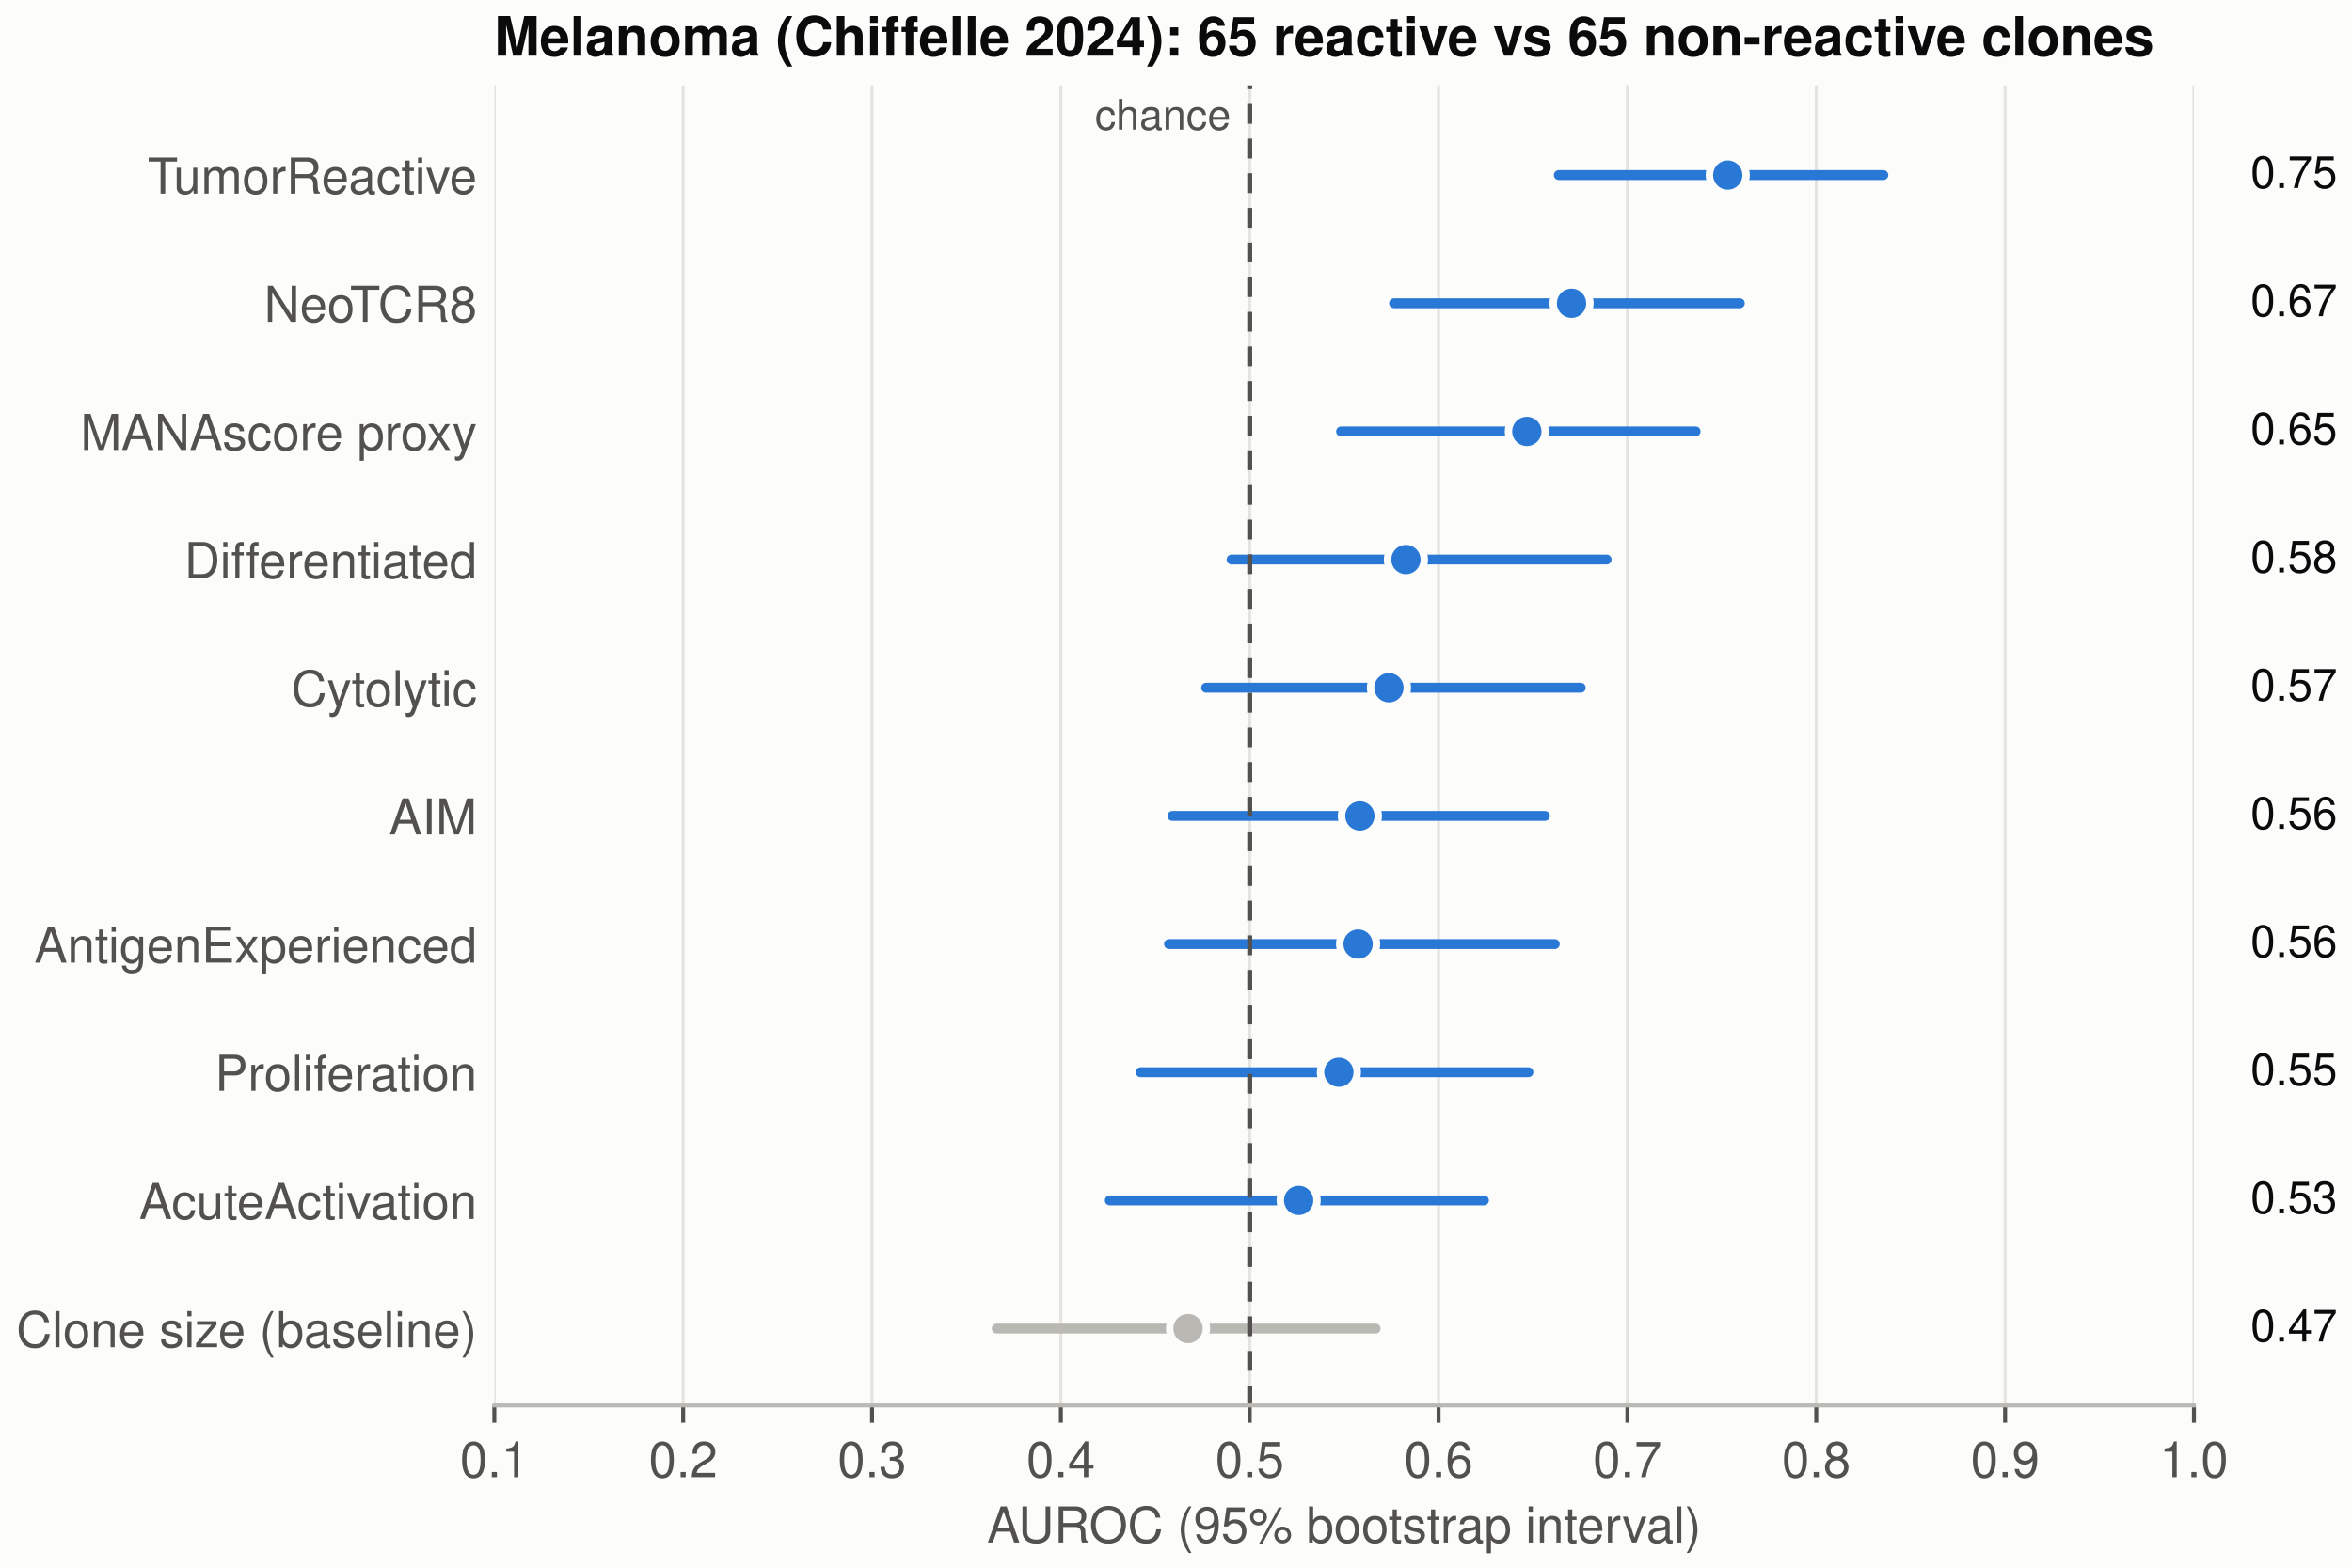
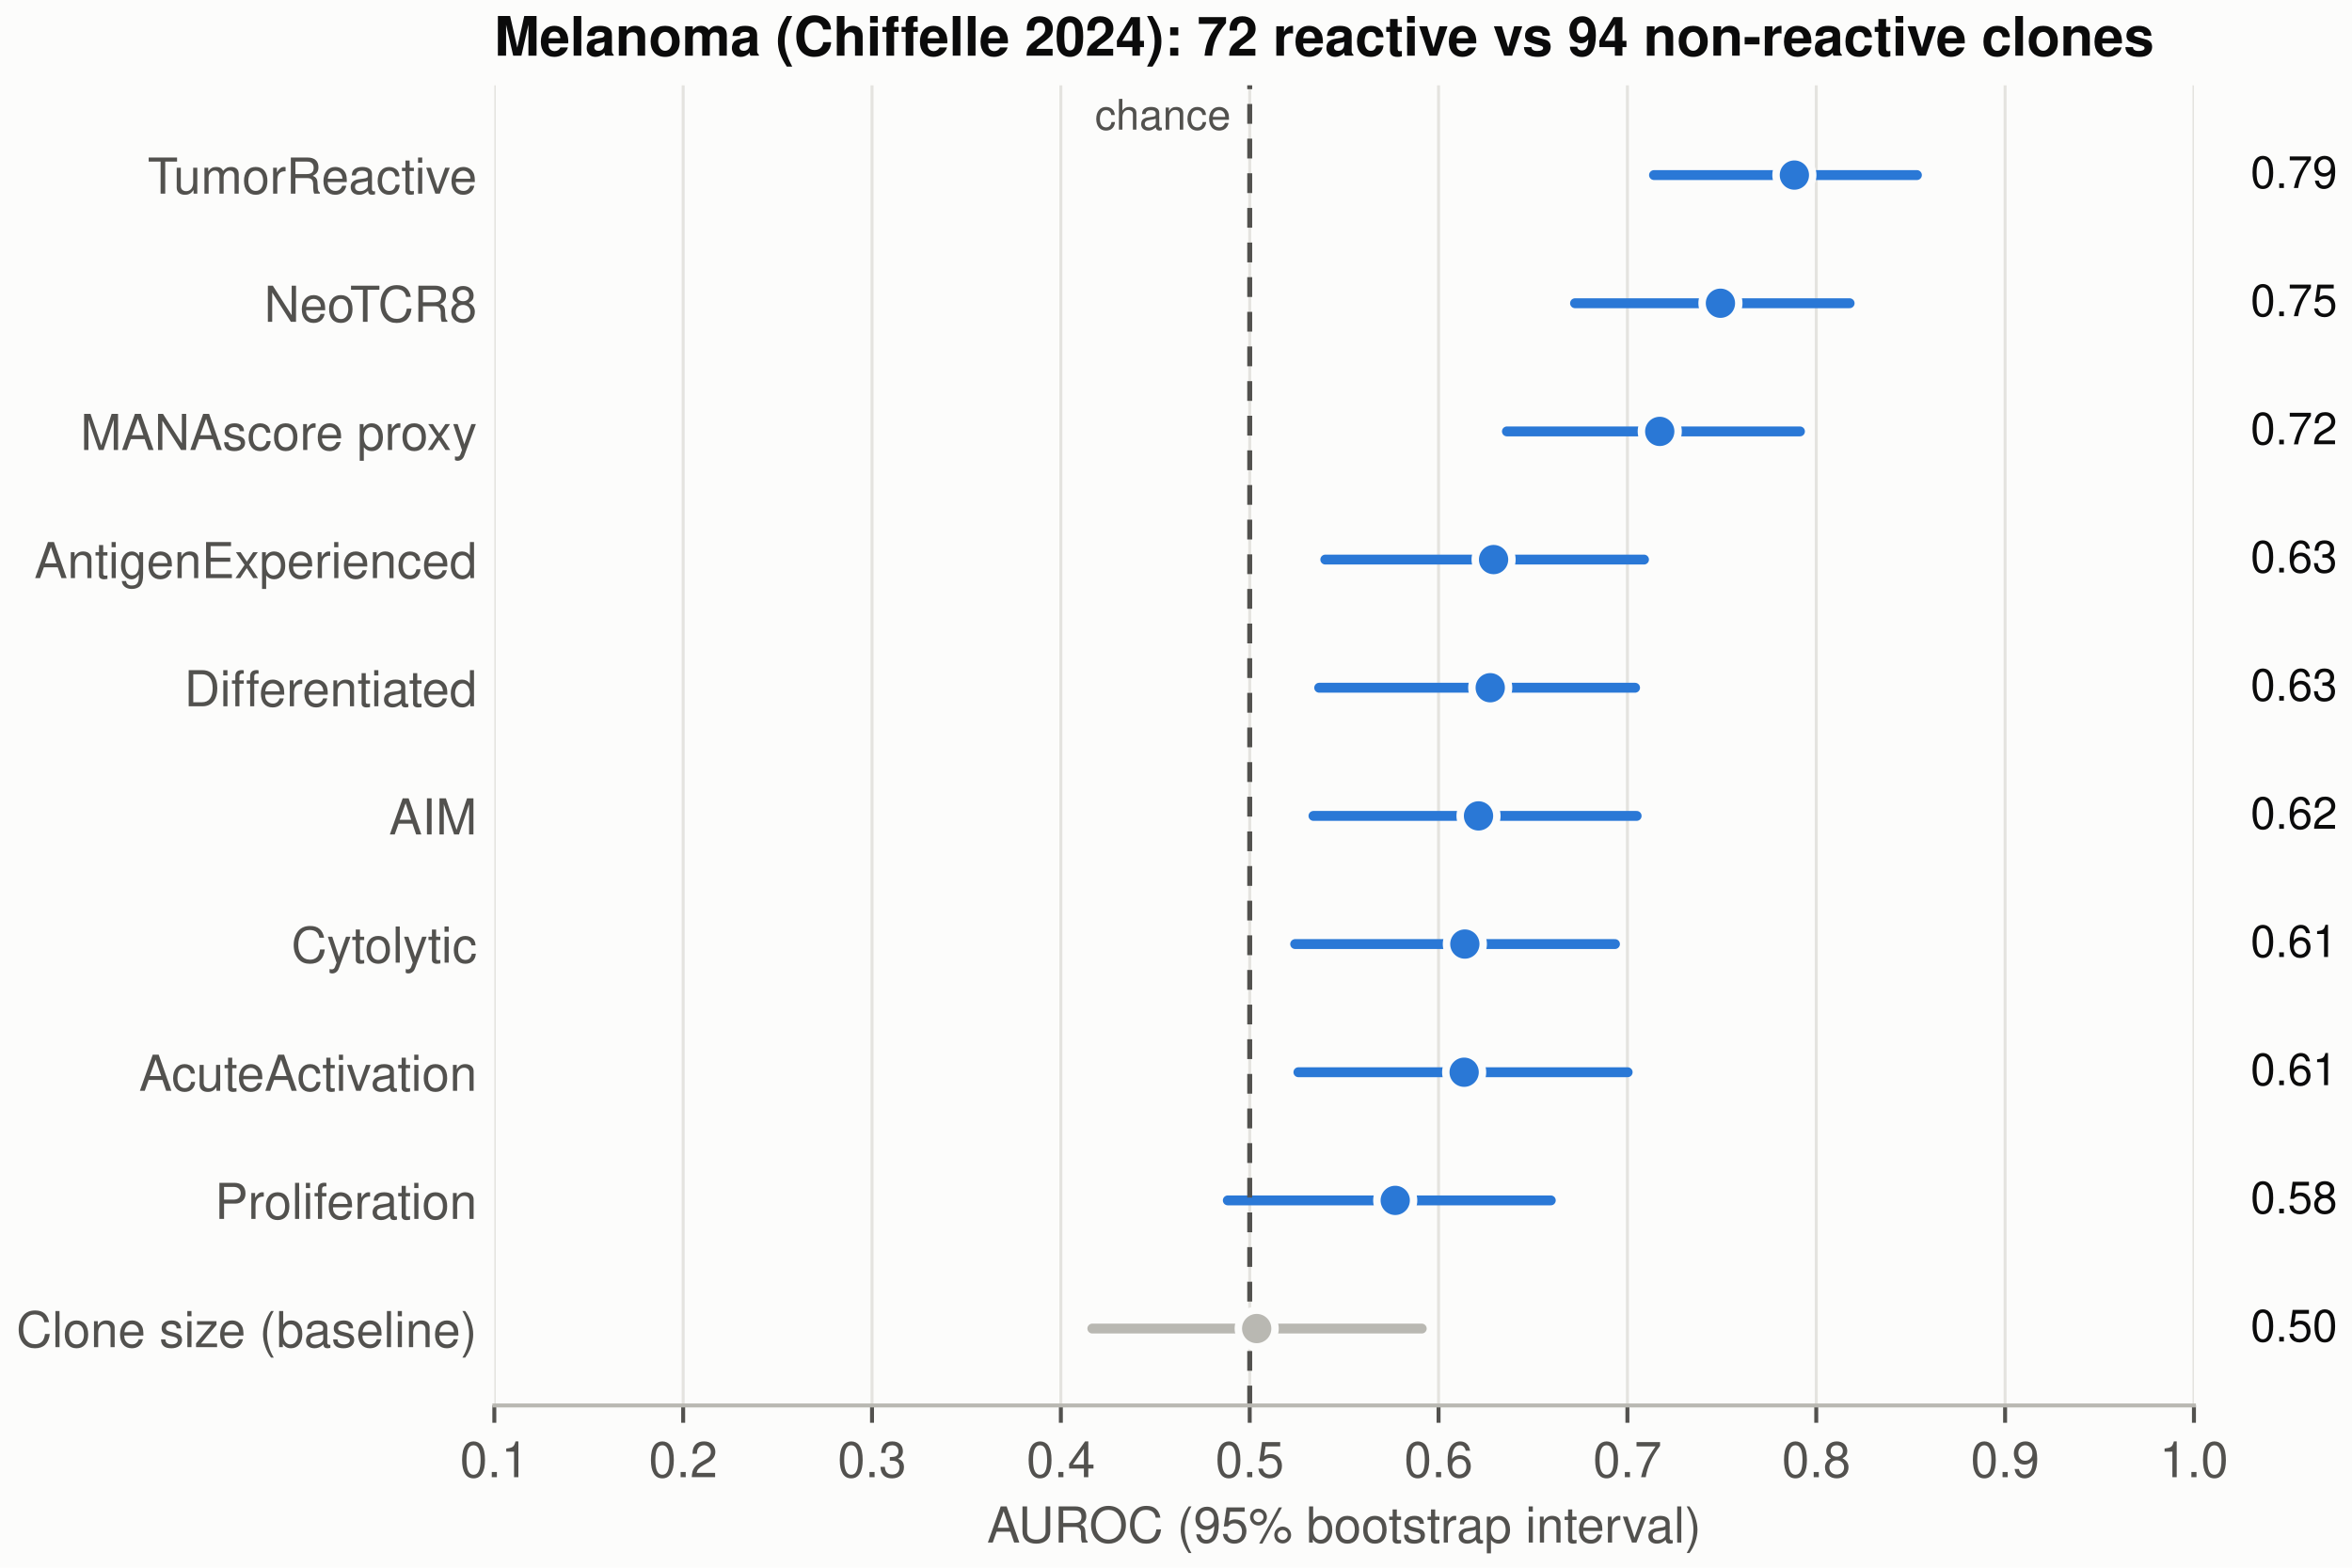
<svg xmlns="http://www.w3.org/2000/svg" xmlns:xlink="http://www.w3.org/1999/xlink" width="475.2pt" height="316.8pt" viewBox="0 0 475.2 316.8" version="1.1">
  <defs>
    <style type="text/css">*{stroke-linejoin: round; stroke-linecap: butt}</style>
  </defs>
  <g id="figure_1">
    <g id="patch_1">
      <path d="M 0 316.8  L 475.2 316.8  L 475.2 0  L 0 0  z " style="fill: #fcfcfb" />
    </g>
    <g id="axes_1">
      <g id="patch_2">
        <path d="M 99.874 284.016  L 443.267 284.016  L 443.267 17.25  L 99.874 17.25  z " style="fill: #fcfcfb" />
      </g>
      <g id="matplotlib.axis_1">
        <g id="xtick_1">
          <g id="line2d_1">
            <path d="M 99.874 284.016  L 99.874 17.25  " clip-path="url(#pa9299b825c)" style="fill: none; stroke: #e4e3df; stroke-width: 0.6; stroke-linecap: square" />
          </g>
          <g id="line2d_2">
            <defs>
              <path id="mc6937c2ae9" d="M 0 0  L 0 3.5  " style="stroke: #52514e; stroke-width: 0.8" />
            </defs>
            <g>
              <use xlink:href="#mc6937c2ae9" x="99.874" y="284.016" style="fill: #52514e; stroke: #52514e; stroke-width: 0.8" />
            </g>
          </g>
          <g id="text_1">
            <text style="font-size: 10px; font-family: 'Helvetica', 'Arial', 'DejaVu Sans'; text-anchor: middle; fill: #52514e" x="99.874" y="298.516" transform="rotate(-0 99.87368 298.5162)">0.1</text>
          </g>
        </g>
        <g id="xtick_2">
          <g id="line2d_3">
            <path d="M 138.028 284.016  L 138.028 17.25  " clip-path="url(#pa9299b825c)" style="fill: none; stroke: #e4e3df; stroke-width: 0.6; stroke-linecap: square" />
          </g>
          <g id="line2d_4">
            <g>
              <use xlink:href="#mc6937c2ae9" x="138.028" y="284.016" style="fill: #52514e; stroke: #52514e; stroke-width: 0.8" />
            </g>
          </g>
          <g id="text_2">
            <text style="font-size: 10px; font-family: 'Helvetica', 'Arial', 'DejaVu Sans'; text-anchor: middle; fill: #52514e" x="138.028" y="298.516" transform="rotate(-0 138.0285 298.5162)">0.2</text>
          </g>
        </g>
        <g id="xtick_3">
          <g id="line2d_5">
            <path d="M 176.183 284.016  L 176.183 17.25  " clip-path="url(#pa9299b825c)" style="fill: none; stroke: #e4e3df; stroke-width: 0.6; stroke-linecap: square" />
          </g>
          <g id="line2d_6">
            <g>
              <use xlink:href="#mc6937c2ae9" x="176.183" y="284.016" style="fill: #52514e; stroke: #52514e; stroke-width: 0.8" />
            </g>
          </g>
          <g id="text_3">
            <text style="font-size: 10px; font-family: 'Helvetica', 'Arial', 'DejaVu Sans'; text-anchor: middle; fill: #52514e" x="176.183" y="298.516" transform="rotate(-0 176.1833 298.5162)">0.3</text>
          </g>
        </g>
        <g id="xtick_4">
          <g id="line2d_7">
            <path d="M 214.338 284.016  L 214.338 17.25  " clip-path="url(#pa9299b825c)" style="fill: none; stroke: #e4e3df; stroke-width: 0.6; stroke-linecap: square" />
          </g>
          <g id="line2d_8">
            <g>
              <use xlink:href="#mc6937c2ae9" x="214.338" y="284.016" style="fill: #52514e; stroke: #52514e; stroke-width: 0.8" />
            </g>
          </g>
          <g id="text_4">
            <text style="font-size: 10px; font-family: 'Helvetica', 'Arial', 'DejaVu Sans'; text-anchor: middle; fill: #52514e" x="214.338" y="298.516" transform="rotate(-0 214.3381 298.5162)">0.4</text>
          </g>
        </g>
        <g id="xtick_5">
          <g id="line2d_9">
            <path d="M 252.493 284.016  L 252.493 17.25  " clip-path="url(#pa9299b825c)" style="fill: none; stroke: #e4e3df; stroke-width: 0.6; stroke-linecap: square" />
          </g>
          <g id="line2d_10">
            <g>
              <use xlink:href="#mc6937c2ae9" x="252.493" y="284.016" style="fill: #52514e; stroke: #52514e; stroke-width: 0.8" />
            </g>
          </g>
          <g id="text_5">
            <text style="font-size: 10px; font-family: 'Helvetica', 'Arial', 'DejaVu Sans'; text-anchor: middle; fill: #52514e" x="252.493" y="298.516" transform="rotate(-0 252.493 298.5162)">0.5</text>
          </g>
        </g>
        <g id="xtick_6">
          <g id="line2d_11">
            <path d="M 290.648 284.016  L 290.648 17.25  " clip-path="url(#pa9299b825c)" style="fill: none; stroke: #e4e3df; stroke-width: 0.6; stroke-linecap: square" />
          </g>
          <g id="line2d_12">
            <g>
              <use xlink:href="#mc6937c2ae9" x="290.648" y="284.016" style="fill: #52514e; stroke: #52514e; stroke-width: 0.8" />
            </g>
          </g>
          <g id="text_6">
            <text style="font-size: 10px; font-family: 'Helvetica', 'Arial', 'DejaVu Sans'; text-anchor: middle; fill: #52514e" x="290.648" y="298.516" transform="rotate(-0 290.6478 298.5162)">0.6</text>
          </g>
        </g>
        <g id="xtick_7">
          <g id="line2d_13">
            <path d="M 328.803 284.016  L 328.803 17.25  " clip-path="url(#pa9299b825c)" style="fill: none; stroke: #e4e3df; stroke-width: 0.6; stroke-linecap: square" />
          </g>
          <g id="line2d_14">
            <g>
              <use xlink:href="#mc6937c2ae9" x="328.803" y="284.016" style="fill: #52514e; stroke: #52514e; stroke-width: 0.8" />
            </g>
          </g>
          <g id="text_7">
            <text style="font-size: 10px; font-family: 'Helvetica', 'Arial', 'DejaVu Sans'; text-anchor: middle; fill: #52514e" x="328.803" y="298.516" transform="rotate(-0 328.8026 298.5162)">0.7</text>
          </g>
        </g>
        <g id="xtick_8">
          <g id="line2d_15">
            <path d="M 366.957 284.016  L 366.957 17.25  " clip-path="url(#pa9299b825c)" style="fill: none; stroke: #e4e3df; stroke-width: 0.6; stroke-linecap: square" />
          </g>
          <g id="line2d_16">
            <g>
              <use xlink:href="#mc6937c2ae9" x="366.957" y="284.016" style="fill: #52514e; stroke: #52514e; stroke-width: 0.8" />
            </g>
          </g>
          <g id="text_8">
            <text style="font-size: 10px; font-family: 'Helvetica', 'Arial', 'DejaVu Sans'; text-anchor: middle; fill: #52514e" x="366.957" y="298.516" transform="rotate(-0 366.9574 298.5162)">0.8</text>
          </g>
        </g>
        <g id="xtick_9">
          <g id="line2d_17">
            <path d="M 405.112 284.016  L 405.112 17.25  " clip-path="url(#pa9299b825c)" style="fill: none; stroke: #e4e3df; stroke-width: 0.6; stroke-linecap: square" />
          </g>
          <g id="line2d_18">
            <g>
              <use xlink:href="#mc6937c2ae9" x="405.112" y="284.016" style="fill: #52514e; stroke: #52514e; stroke-width: 0.8" />
            </g>
          </g>
          <g id="text_9">
            <text style="font-size: 10px; font-family: 'Helvetica', 'Arial', 'DejaVu Sans'; text-anchor: middle; fill: #52514e" x="405.112" y="298.516" transform="rotate(-0 405.1123 298.5162)">0.9</text>
          </g>
        </g>
        <g id="xtick_10">
          <g id="line2d_19">
            <path d="M 443.267 284.016  L 443.267 17.25  " clip-path="url(#pa9299b825c)" style="fill: none; stroke: #e4e3df; stroke-width: 0.6; stroke-linecap: square" />
          </g>
          <g id="line2d_20">
            <g>
              <use xlink:href="#mc6937c2ae9" x="443.267" y="284.016" style="fill: #52514e; stroke: #52514e; stroke-width: 0.8" />
            </g>
          </g>
          <g id="text_10">
            <text style="font-size: 10px; font-family: 'Helvetica', 'Arial', 'DejaVu Sans'; text-anchor: middle; fill: #52514e" x="443.267" y="298.516" transform="rotate(-0 443.2671 298.5162)">1.0</text>
          </g>
        </g>
        <g id="text_11">
          <text style="font-size: 10px; font-family: 'Helvetica', 'Arial', 'DejaVu Sans'; text-anchor: middle; fill: #52514e" x="271.57" y="311.715" transform="rotate(-0 271.5704 311.7154)">AUROC (95% bootstrap interval)</text>
        </g>
      </g>
      <g id="matplotlib.axis_2">
        <g id="ytick_1">
          <g id="line2d_21" />
          <g id="text_12">
            <text style="font-size: 10px; font-family: 'Helvetica', 'Arial', 'DejaVu Sans'; text-anchor: end; fill: #52514e" x="96.374" y="272.226" transform="rotate(-0 96.37368 272.2264)">Clone size (baseline)</text>
          </g>
        </g>
        <g id="ytick_2">
          <g id="line2d_22" />
          <g id="text_13">
-             <text style="font-size: 10px; font-family: 'Helvetica', 'Arial', 'DejaVu Sans'; text-anchor: end; fill: #52514e" x="96.374" y="246.327" transform="rotate(-0 96.37368 246.3268)">AcuteActivation</text>
+             <text style="font-size: 10px; font-family: 'Helvetica', 'Arial', 'DejaVu Sans'; text-anchor: end; fill: #52514e" x="96.374" y="246.327" transform="rotate(-0 96.37368 246.3268)">Proliferation</text>
          </g>
        </g>
        <g id="ytick_3">
          <g id="line2d_23" />
          <g id="text_14">
-             <text style="font-size: 10px; font-family: 'Helvetica', 'Arial', 'DejaVu Sans'; text-anchor: end; fill: #52514e" x="96.374" y="220.427" transform="rotate(-0 96.37368 220.4272)">Proliferation</text>
+             <text style="font-size: 10px; font-family: 'Helvetica', 'Arial', 'DejaVu Sans'; text-anchor: end; fill: #52514e" x="96.374" y="220.427" transform="rotate(-0 96.37368 220.4272)">AcuteActivation</text>
          </g>
        </g>
        <g id="ytick_4">
          <g id="line2d_24" />
          <g id="text_15">
-             <text style="font-size: 10px; font-family: 'Helvetica', 'Arial', 'DejaVu Sans'; text-anchor: end; fill: #52514e" x="96.374" y="194.528" transform="rotate(-0 96.37368 194.5276)">AntigenExperienced</text>
+             <text style="font-size: 10px; font-family: 'Helvetica', 'Arial', 'DejaVu Sans'; text-anchor: end; fill: #52514e" x="96.374" y="194.528" transform="rotate(-0 96.37368 194.5276)">Cytolytic</text>
          </g>
        </g>
        <g id="ytick_5">
          <g id="line2d_25" />
          <g id="text_16">
            <text style="font-size: 10px; font-family: 'Helvetica', 'Arial', 'DejaVu Sans'; text-anchor: end; fill: #52514e" x="96.374" y="168.628" transform="rotate(-0 96.37368 168.628)">AIM</text>
          </g>
        </g>
        <g id="ytick_6">
          <g id="line2d_26" />
          <g id="text_17">
-             <text style="font-size: 10px; font-family: 'Helvetica', 'Arial', 'DejaVu Sans'; text-anchor: end; fill: #52514e" x="96.374" y="142.728" transform="rotate(-0 96.37368 142.7284)">Cytolytic</text>
+             <text style="font-size: 10px; font-family: 'Helvetica', 'Arial', 'DejaVu Sans'; text-anchor: end; fill: #52514e" x="96.374" y="142.728" transform="rotate(-0 96.37368 142.7284)">Differentiated</text>
          </g>
        </g>
        <g id="ytick_7">
          <g id="line2d_27" />
          <g id="text_18">
-             <text style="font-size: 10px; font-family: 'Helvetica', 'Arial', 'DejaVu Sans'; text-anchor: end; fill: #52514e" x="96.374" y="116.829" transform="rotate(-0 96.37368 116.8288)">Differentiated</text>
+             <text style="font-size: 10px; font-family: 'Helvetica', 'Arial', 'DejaVu Sans'; text-anchor: end; fill: #52514e" x="96.374" y="116.829" transform="rotate(-0 96.37368 116.8288)">AntigenExperienced</text>
          </g>
        </g>
        <g id="ytick_8">
          <g id="line2d_28" />
          <g id="text_19">
            <text style="font-size: 10px; font-family: 'Helvetica', 'Arial', 'DejaVu Sans'; text-anchor: end; fill: #52514e" x="96.374" y="90.929" transform="rotate(-0 96.37368 90.92917)">MANAscore proxy</text>
          </g>
        </g>
        <g id="ytick_9">
          <g id="line2d_29" />
          <g id="text_20">
            <text style="font-size: 10px; font-family: 'Helvetica', 'Arial', 'DejaVu Sans'; text-anchor: end; fill: #52514e" x="96.374" y="65.03" transform="rotate(-0 96.37368 65.02957)">NeoTCR8</text>
          </g>
        </g>
        <g id="ytick_10">
          <g id="line2d_30" />
          <g id="text_21">
            <text style="font-size: 10px; font-family: 'Helvetica', 'Arial', 'DejaVu Sans'; text-anchor: end; fill: #52514e" x="96.374" y="39.13" transform="rotate(-0 96.37368 39.12996)">TumorReactive</text>
          </g>
        </g>
      </g>
      <g id="line2d_31">
-         <path d="M 201.376 268.476  L 277.925 268.476  " clip-path="url(#pa9299b825c)" style="fill: none; stroke: #b9b8b2; stroke-width: 2; stroke-linecap: round" />
+         <path d="M 220.697 268.476  L 287.248 268.476  " clip-path="url(#pa9299b825c)" style="fill: none; stroke: #b9b8b2; stroke-width: 2; stroke-linecap: round" />
      </g>
      <g id="line2d_32">
-         <path d="M 224.225 242.577  L 299.816 242.577  " clip-path="url(#pa9299b825c)" style="fill: none; stroke: #2a78d6; stroke-width: 2; stroke-linecap: round" />
+         <path d="M 248.066 242.577  L 313.323 242.577  " clip-path="url(#pa9299b825c)" style="fill: none; stroke: #2a78d6; stroke-width: 2; stroke-linecap: round" />
      </g>
      <g id="line2d_33">
-         <path d="M 230.455 216.677  L 308.802 216.677  " clip-path="url(#pa9299b825c)" style="fill: none; stroke: #2a78d6; stroke-width: 2; stroke-linecap: round" />
+         <path d="M 262.33 216.677  L 328.853 216.677  " clip-path="url(#pa9299b825c)" style="fill: none; stroke: #2a78d6; stroke-width: 2; stroke-linecap: round" />
      </g>
      <g id="line2d_34">
-         <path d="M 236.193 190.778  L 314.128 190.778  " clip-path="url(#pa9299b825c)" style="fill: none; stroke: #2a78d6; stroke-width: 2; stroke-linecap: round" />
+         <path d="M 261.677 190.778  L 326.29 190.778  " clip-path="url(#pa9299b825c)" style="fill: none; stroke: #2a78d6; stroke-width: 2; stroke-linecap: round" />
      </g>
      <g id="line2d_35">
-         <path d="M 236.863 164.878  L 312.143 164.878  " clip-path="url(#pa9299b825c)" style="fill: none; stroke: #2a78d6; stroke-width: 2; stroke-linecap: round" />
+         <path d="M 265.375 164.878  L 330.667 164.878  " clip-path="url(#pa9299b825c)" style="fill: none; stroke: #2a78d6; stroke-width: 2; stroke-linecap: round" />
      </g>
      <g id="line2d_36">
-         <path d="M 243.683 138.978  L 319.372 138.978  " clip-path="url(#pa9299b825c)" style="fill: none; stroke: #2a78d6; stroke-width: 2; stroke-linecap: round" />
+         <path d="M 266.529 138.978  L 330.35 138.978  " clip-path="url(#pa9299b825c)" style="fill: none; stroke: #2a78d6; stroke-width: 2; stroke-linecap: round" />
      </g>
      <g id="line2d_37">
-         <path d="M 248.831 113.079  L 324.603 113.079  " clip-path="url(#pa9299b825c)" style="fill: none; stroke: #2a78d6; stroke-width: 2; stroke-linecap: round" />
+         <path d="M 267.765 113.079  L 332.153 113.079  " clip-path="url(#pa9299b825c)" style="fill: none; stroke: #2a78d6; stroke-width: 2; stroke-linecap: round" />
      </g>
      <g id="line2d_38">
-         <path d="M 270.952 87.179  L 342.579 87.179  " clip-path="url(#pa9299b825c)" style="fill: none; stroke: #2a78d6; stroke-width: 2; stroke-linecap: round" />
+         <path d="M 304.459 87.179  L 363.665 87.179  " clip-path="url(#pa9299b825c)" style="fill: none; stroke: #2a78d6; stroke-width: 2; stroke-linecap: round" />
      </g>
      <g id="line2d_39">
-         <path d="M 281.659 61.28  L 351.517 61.28  " clip-path="url(#pa9299b825c)" style="fill: none; stroke: #2a78d6; stroke-width: 2; stroke-linecap: round" />
+         <path d="M 318.221 61.28  L 373.7 61.28  " clip-path="url(#pa9299b825c)" style="fill: none; stroke: #2a78d6; stroke-width: 2; stroke-linecap: round" />
      </g>
      <g id="line2d_40">
-         <path d="M 314.94 35.38  L 380.515 35.38  " clip-path="url(#pa9299b825c)" style="fill: none; stroke: #2a78d6; stroke-width: 2; stroke-linecap: round" />
+         <path d="M 334.177 35.38  L 387.296 35.38  " clip-path="url(#pa9299b825c)" style="fill: none; stroke: #2a78d6; stroke-width: 2; stroke-linecap: round" />
      </g>
      <g id="line2d_41">
        <path d="M 252.493 284.016  L 252.493 17.25  " clip-path="url(#pa9299b825c)" style="fill: none; stroke-dasharray: 4,3; stroke-dashoffset: 0; stroke: #52514e" />
      </g>
      <g id="patch_3">
        <path d="M 99.874 284.016  L 443.267 284.016  " style="fill: none; stroke: #b9b8b2; stroke-width: 0.8; stroke-linejoin: miter; stroke-linecap: square" />
      </g>
      <g id="PathCollection_1">
        <defs>
          <path id="mb91e3c3a3a" d="M 0 3.708  C 0.983 3.708 1.927 3.317 2.622 2.622  C 3.317 1.927 3.708 0.983 3.708 0  C 3.708 -0.983 3.317 -1.927 2.622 -2.622  C 1.927 -3.317 0.983 -3.708 0 -3.708  C -0.983 -3.708 -1.927 -3.317 -2.622 -2.622  C -3.317 -1.927 -3.708 -0.983 -3.708 0  C -3.708 0.983 -3.317 1.927 -2.622 2.622  C -1.927 3.317 -0.983 3.708 0 3.708  z " style="stroke: #fcfcfb; stroke-width: 1.5" />
        </defs>
        <g clip-path="url(#pa9299b825c)">
-           <use xlink:href="#mb91e3c3a3a" x="240.031" y="268.476" style="fill: #b9b8b2; stroke: #fcfcfb; stroke-width: 1.5" />
+           <use xlink:href="#mb91e3c3a3a" x="253.902" y="268.476" style="fill: #b9b8b2; stroke: #fcfcfb; stroke-width: 1.5" />
        </g>
      </g>
      <g id="text_22">
-         <text style="font-size: 9px; font-family: 'Helvetica', 'Arial', 'DejaVu Sans'; text-anchor: start; fill: #0b0b0b" x="454.714" y="271.087" transform="rotate(-0 454.7135 271.0868)">0.47</text>
+         <text style="font-size: 9px; font-family: 'Helvetica', 'Arial', 'DejaVu Sans'; text-anchor: start; fill: #0b0b0b" x="454.714" y="271.087" transform="rotate(-0 454.7135 271.0868)">0.50</text>
      </g>
      <g id="PathCollection_2">
        <defs>
          <path id="m8643592c82" d="M 0 3.708  C 0.983 3.708 1.927 3.317 2.622 2.622  C 3.317 1.927 3.708 0.983 3.708 0  C 3.708 -0.983 3.317 -1.927 2.622 -2.622  C 1.927 -3.317 0.983 -3.708 0 -3.708  C -0.983 -3.708 -1.927 -3.317 -2.622 -2.622  C -3.317 -1.927 -3.708 -0.983 -3.708 0  C -3.708 0.983 -3.317 1.927 -2.622 2.622  C -1.927 3.317 -0.983 3.708 0 3.708  z " style="stroke: #fcfcfb; stroke-width: 1.5" />
        </defs>
        <g clip-path="url(#pa9299b825c)">
-           <use xlink:href="#m8643592c82" x="262.382" y="242.577" style="fill: #2a78d6; stroke: #fcfcfb; stroke-width: 1.5" />
+           <use xlink:href="#m8643592c82" x="281.893" y="242.577" style="fill: #2a78d6; stroke: #fcfcfb; stroke-width: 1.5" />
        </g>
      </g>
      <g id="text_23">
-         <text style="font-size: 9px; font-family: 'Helvetica', 'Arial', 'DejaVu Sans'; text-anchor: start; fill: #0b0b0b" x="454.714" y="245.187" transform="rotate(-0 454.7135 245.1872)">0.53</text>
+         <text style="font-size: 9px; font-family: 'Helvetica', 'Arial', 'DejaVu Sans'; text-anchor: start; fill: #0b0b0b" x="454.714" y="245.187" transform="rotate(-0 454.7135 245.1872)">0.58</text>
      </g>
      <g id="PathCollection_3">
        <g clip-path="url(#pa9299b825c)">
-           <use xlink:href="#m8643592c82" x="270.509" y="216.677" style="fill: #2a78d6; stroke: #fcfcfb; stroke-width: 1.5" />
+           <use xlink:href="#m8643592c82" x="295.817" y="216.677" style="fill: #2a78d6; stroke: #fcfcfb; stroke-width: 1.5" />
        </g>
      </g>
      <g id="text_24">
-         <text style="font-size: 9px; font-family: 'Helvetica', 'Arial', 'DejaVu Sans'; text-anchor: start; fill: #0b0b0b" x="454.714" y="219.288" transform="rotate(-0 454.7135 219.2875)">0.55</text>
+         <text style="font-size: 9px; font-family: 'Helvetica', 'Arial', 'DejaVu Sans'; text-anchor: start; fill: #0b0b0b" x="454.714" y="219.288" transform="rotate(-0 454.7135 219.2875)">0.61</text>
      </g>
      <g id="PathCollection_4">
        <g clip-path="url(#pa9299b825c)">
-           <use xlink:href="#m8643592c82" x="274.392" y="190.778" style="fill: #2a78d6; stroke: #fcfcfb; stroke-width: 1.5" />
+           <use xlink:href="#m8643592c82" x="295.958" y="190.778" style="fill: #2a78d6; stroke: #fcfcfb; stroke-width: 1.5" />
        </g>
      </g>
      <g id="text_25">
-         <text style="font-size: 9px; font-family: 'Helvetica', 'Arial', 'DejaVu Sans'; text-anchor: start; fill: #0b0b0b" x="454.714" y="193.388" transform="rotate(-0 454.7135 193.3879)">0.56</text>
+         <text style="font-size: 9px; font-family: 'Helvetica', 'Arial', 'DejaVu Sans'; text-anchor: start; fill: #0b0b0b" x="454.714" y="193.388" transform="rotate(-0 454.7135 193.3879)">0.61</text>
      </g>
      <g id="PathCollection_5">
        <g clip-path="url(#pa9299b825c)">
-           <use xlink:href="#m8643592c82" x="274.754" y="164.878" style="fill: #2a78d6; stroke: #fcfcfb; stroke-width: 1.5" />
+           <use xlink:href="#m8643592c82" x="298.721" y="164.878" style="fill: #2a78d6; stroke: #fcfcfb; stroke-width: 1.5" />
        </g>
      </g>
      <g id="text_26">
-         <text style="font-size: 9px; font-family: 'Helvetica', 'Arial', 'DejaVu Sans'; text-anchor: start; fill: #0b0b0b" x="454.714" y="167.488" transform="rotate(-0 454.7135 167.4883)">0.56</text>
+         <text style="font-size: 9px; font-family: 'Helvetica', 'Arial', 'DejaVu Sans'; text-anchor: start; fill: #0b0b0b" x="454.714" y="167.488" transform="rotate(-0 454.7135 167.4883)">0.62</text>
      </g>
      <g id="PathCollection_6">
        <g clip-path="url(#pa9299b825c)">
-           <use xlink:href="#m8643592c82" x="280.624" y="138.978" style="fill: #2a78d6; stroke: #fcfcfb; stroke-width: 1.5" />
+           <use xlink:href="#m8643592c82" x="301.088" y="138.978" style="fill: #2a78d6; stroke: #fcfcfb; stroke-width: 1.5" />
        </g>
      </g>
      <g id="text_27">
-         <text style="font-size: 9px; font-family: 'Helvetica', 'Arial', 'DejaVu Sans'; text-anchor: start; fill: #0b0b0b" x="454.714" y="141.589" transform="rotate(-0 454.7135 141.5887)">0.57</text>
+         <text style="font-size: 9px; font-family: 'Helvetica', 'Arial', 'DejaVu Sans'; text-anchor: start; fill: #0b0b0b" x="454.714" y="141.589" transform="rotate(-0 454.7135 141.5887)">0.63</text>
      </g>
      <g id="PathCollection_7">
        <g clip-path="url(#pa9299b825c)">
-           <use xlink:href="#m8643592c82" x="284.055" y="113.079" style="fill: #2a78d6; stroke: #fcfcfb; stroke-width: 1.5" />
+           <use xlink:href="#m8643592c82" x="301.765" y="113.079" style="fill: #2a78d6; stroke: #fcfcfb; stroke-width: 1.5" />
        </g>
      </g>
      <g id="text_28">
-         <text style="font-size: 9px; font-family: 'Helvetica', 'Arial', 'DejaVu Sans'; text-anchor: start; fill: #0b0b0b" x="454.714" y="115.689" transform="rotate(-0 454.7135 115.6891)">0.58</text>
+         <text style="font-size: 9px; font-family: 'Helvetica', 'Arial', 'DejaVu Sans'; text-anchor: start; fill: #0b0b0b" x="454.714" y="115.689" transform="rotate(-0 454.7135 115.6891)">0.63</text>
      </g>
      <g id="PathCollection_8">
        <g clip-path="url(#pa9299b825c)">
-           <use xlink:href="#m8643592c82" x="308.483" y="87.179" style="fill: #2a78d6; stroke: #fcfcfb; stroke-width: 1.5" />
+           <use xlink:href="#m8643592c82" x="335.337" y="87.179" style="fill: #2a78d6; stroke: #fcfcfb; stroke-width: 1.5" />
        </g>
      </g>
      <g id="text_29">
-         <text style="font-size: 9px; font-family: 'Helvetica', 'Arial', 'DejaVu Sans'; text-anchor: start; fill: #0b0b0b" x="454.714" y="89.79" transform="rotate(-0 454.7135 89.78952)">0.65</text>
+         <text style="font-size: 9px; font-family: 'Helvetica', 'Arial', 'DejaVu Sans'; text-anchor: start; fill: #0b0b0b" x="454.714" y="89.79" transform="rotate(-0 454.7135 89.78952)">0.72</text>
      </g>
      <g id="PathCollection_9">
        <g clip-path="url(#pa9299b825c)">
-           <use xlink:href="#m8643592c82" x="317.514" y="61.28" style="fill: #2a78d6; stroke: #fcfcfb; stroke-width: 1.5" />
+           <use xlink:href="#m8643592c82" x="347.598" y="61.28" style="fill: #2a78d6; stroke: #fcfcfb; stroke-width: 1.5" />
        </g>
      </g>
      <g id="text_30">
-         <text style="font-size: 9px; font-family: 'Helvetica', 'Arial', 'DejaVu Sans'; text-anchor: start; fill: #0b0b0b" x="454.714" y="63.89" transform="rotate(-0 454.7135 63.88992)">0.67</text>
+         <text style="font-size: 9px; font-family: 'Helvetica', 'Arial', 'DejaVu Sans'; text-anchor: start; fill: #0b0b0b" x="454.714" y="63.89" transform="rotate(-0 454.7135 63.88992)">0.75</text>
      </g>
      <g id="PathCollection_10">
        <g clip-path="url(#pa9299b825c)">
-           <use xlink:href="#m8643592c82" x="349.077" y="35.38" style="fill: #2a78d6; stroke: #fcfcfb; stroke-width: 1.5" />
+           <use xlink:href="#m8643592c82" x="362.538" y="35.38" style="fill: #2a78d6; stroke: #fcfcfb; stroke-width: 1.5" />
        </g>
      </g>
      <g id="text_31">
-         <text style="font-size: 9px; font-family: 'Helvetica', 'Arial', 'DejaVu Sans'; text-anchor: start; fill: #0b0b0b" x="454.714" y="37.99" transform="rotate(-0 454.7135 37.99032)">0.75</text>
+         <text style="font-size: 9px; font-family: 'Helvetica', 'Arial', 'DejaVu Sans'; text-anchor: start; fill: #0b0b0b" x="454.714" y="37.99" transform="rotate(-0 454.7135 37.99032)">0.79</text>
      </g>
      <g id="text_32">
        <text style="font-size: 8.5px; font-family: 'Helvetica', 'Arial', 'DejaVu Sans'; text-anchor: end; fill: #52514e" x="248.677" y="26.19" transform="rotate(-0 248.6775 26.19047)">chance</text>
      </g>
      <g id="text_33">
-         <text style="font-weight: 700; font-size: 11px; font-family: 'Helvetica', 'Arial', 'DejaVu Sans'; text-anchor: start; fill: #0b0b0b" x="99.874" y="11.25" transform="rotate(-0 99.87368 11.25024)">Melanoma (Chiffelle 2024): 65 reactive vs 65 non-reactive clones</text>
+         <text style="font-weight: 700; font-size: 11px; font-family: 'Helvetica', 'Arial', 'DejaVu Sans'; text-anchor: start; fill: #0b0b0b" x="99.874" y="11.25" transform="rotate(-0 99.87368 11.25024)">Melanoma (Chiffelle 2024): 72 reactive vs 94 non-reactive clones</text>
      </g>
    </g>
  </g>
  <defs>
    <clipPath id="pa9299b825c">
      <rect x="99.874" y="17.25" width="343.393" height="266.766" />
    </clipPath>
  </defs>
</svg>
